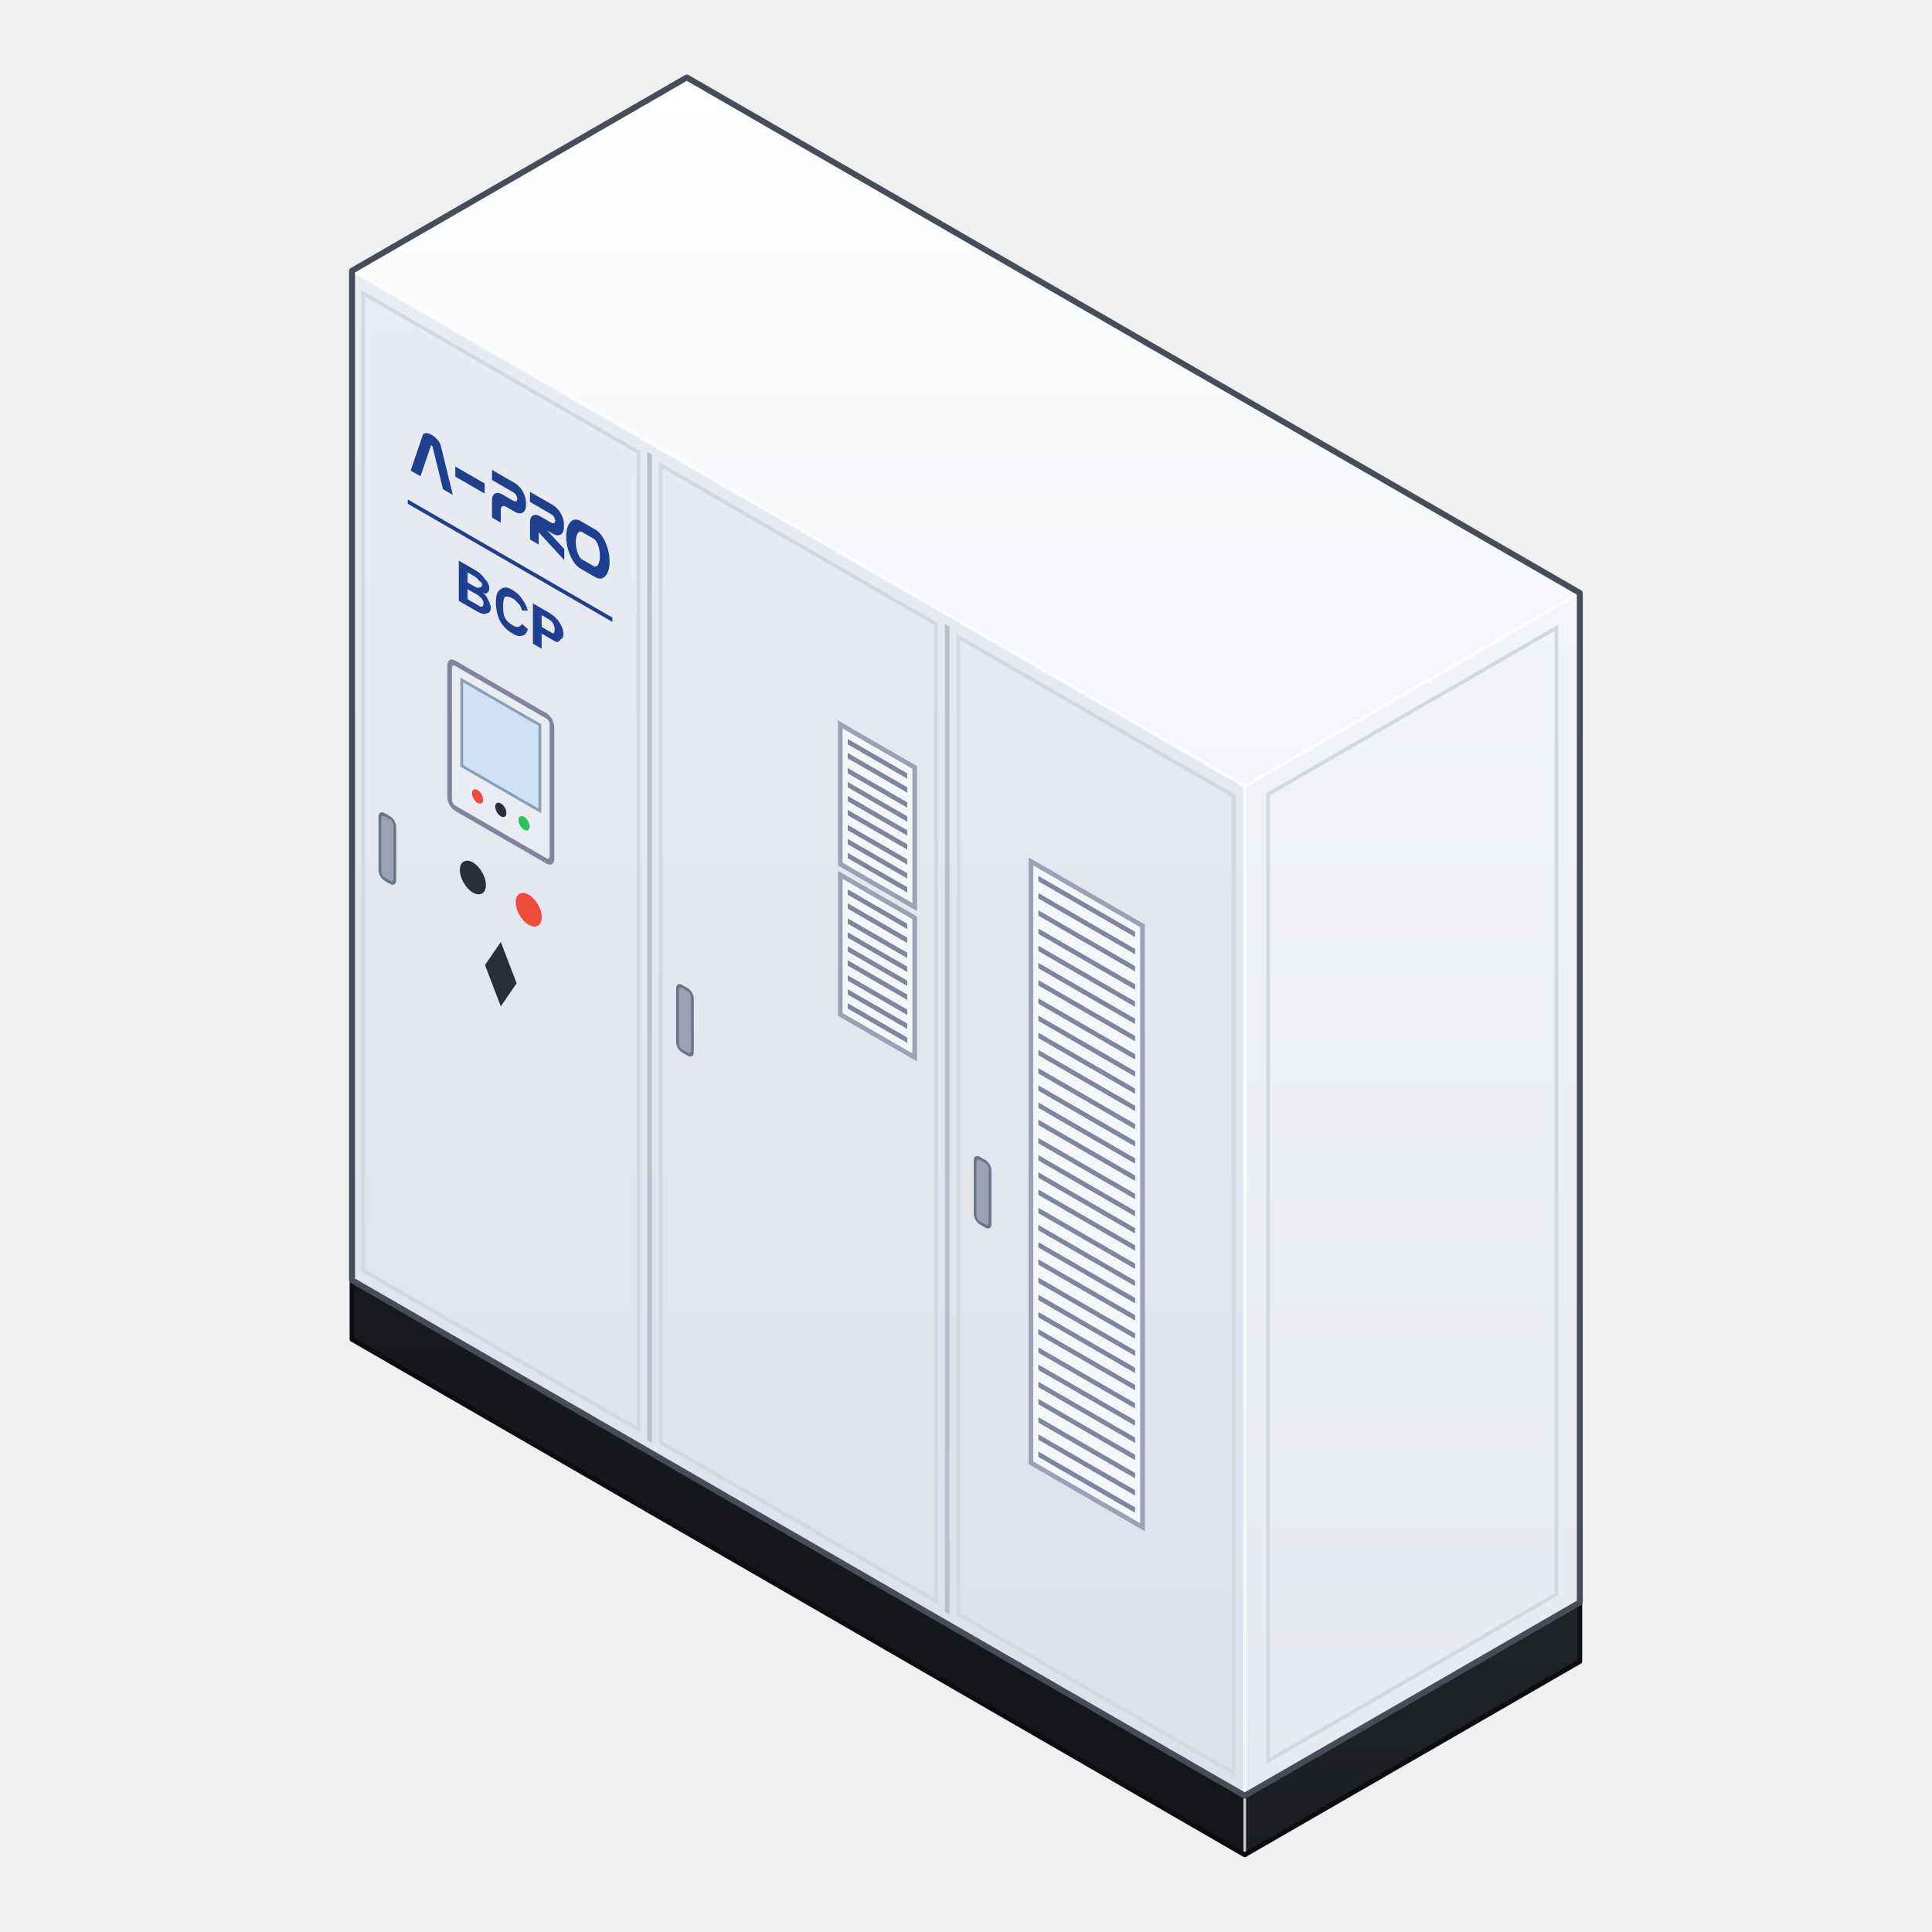
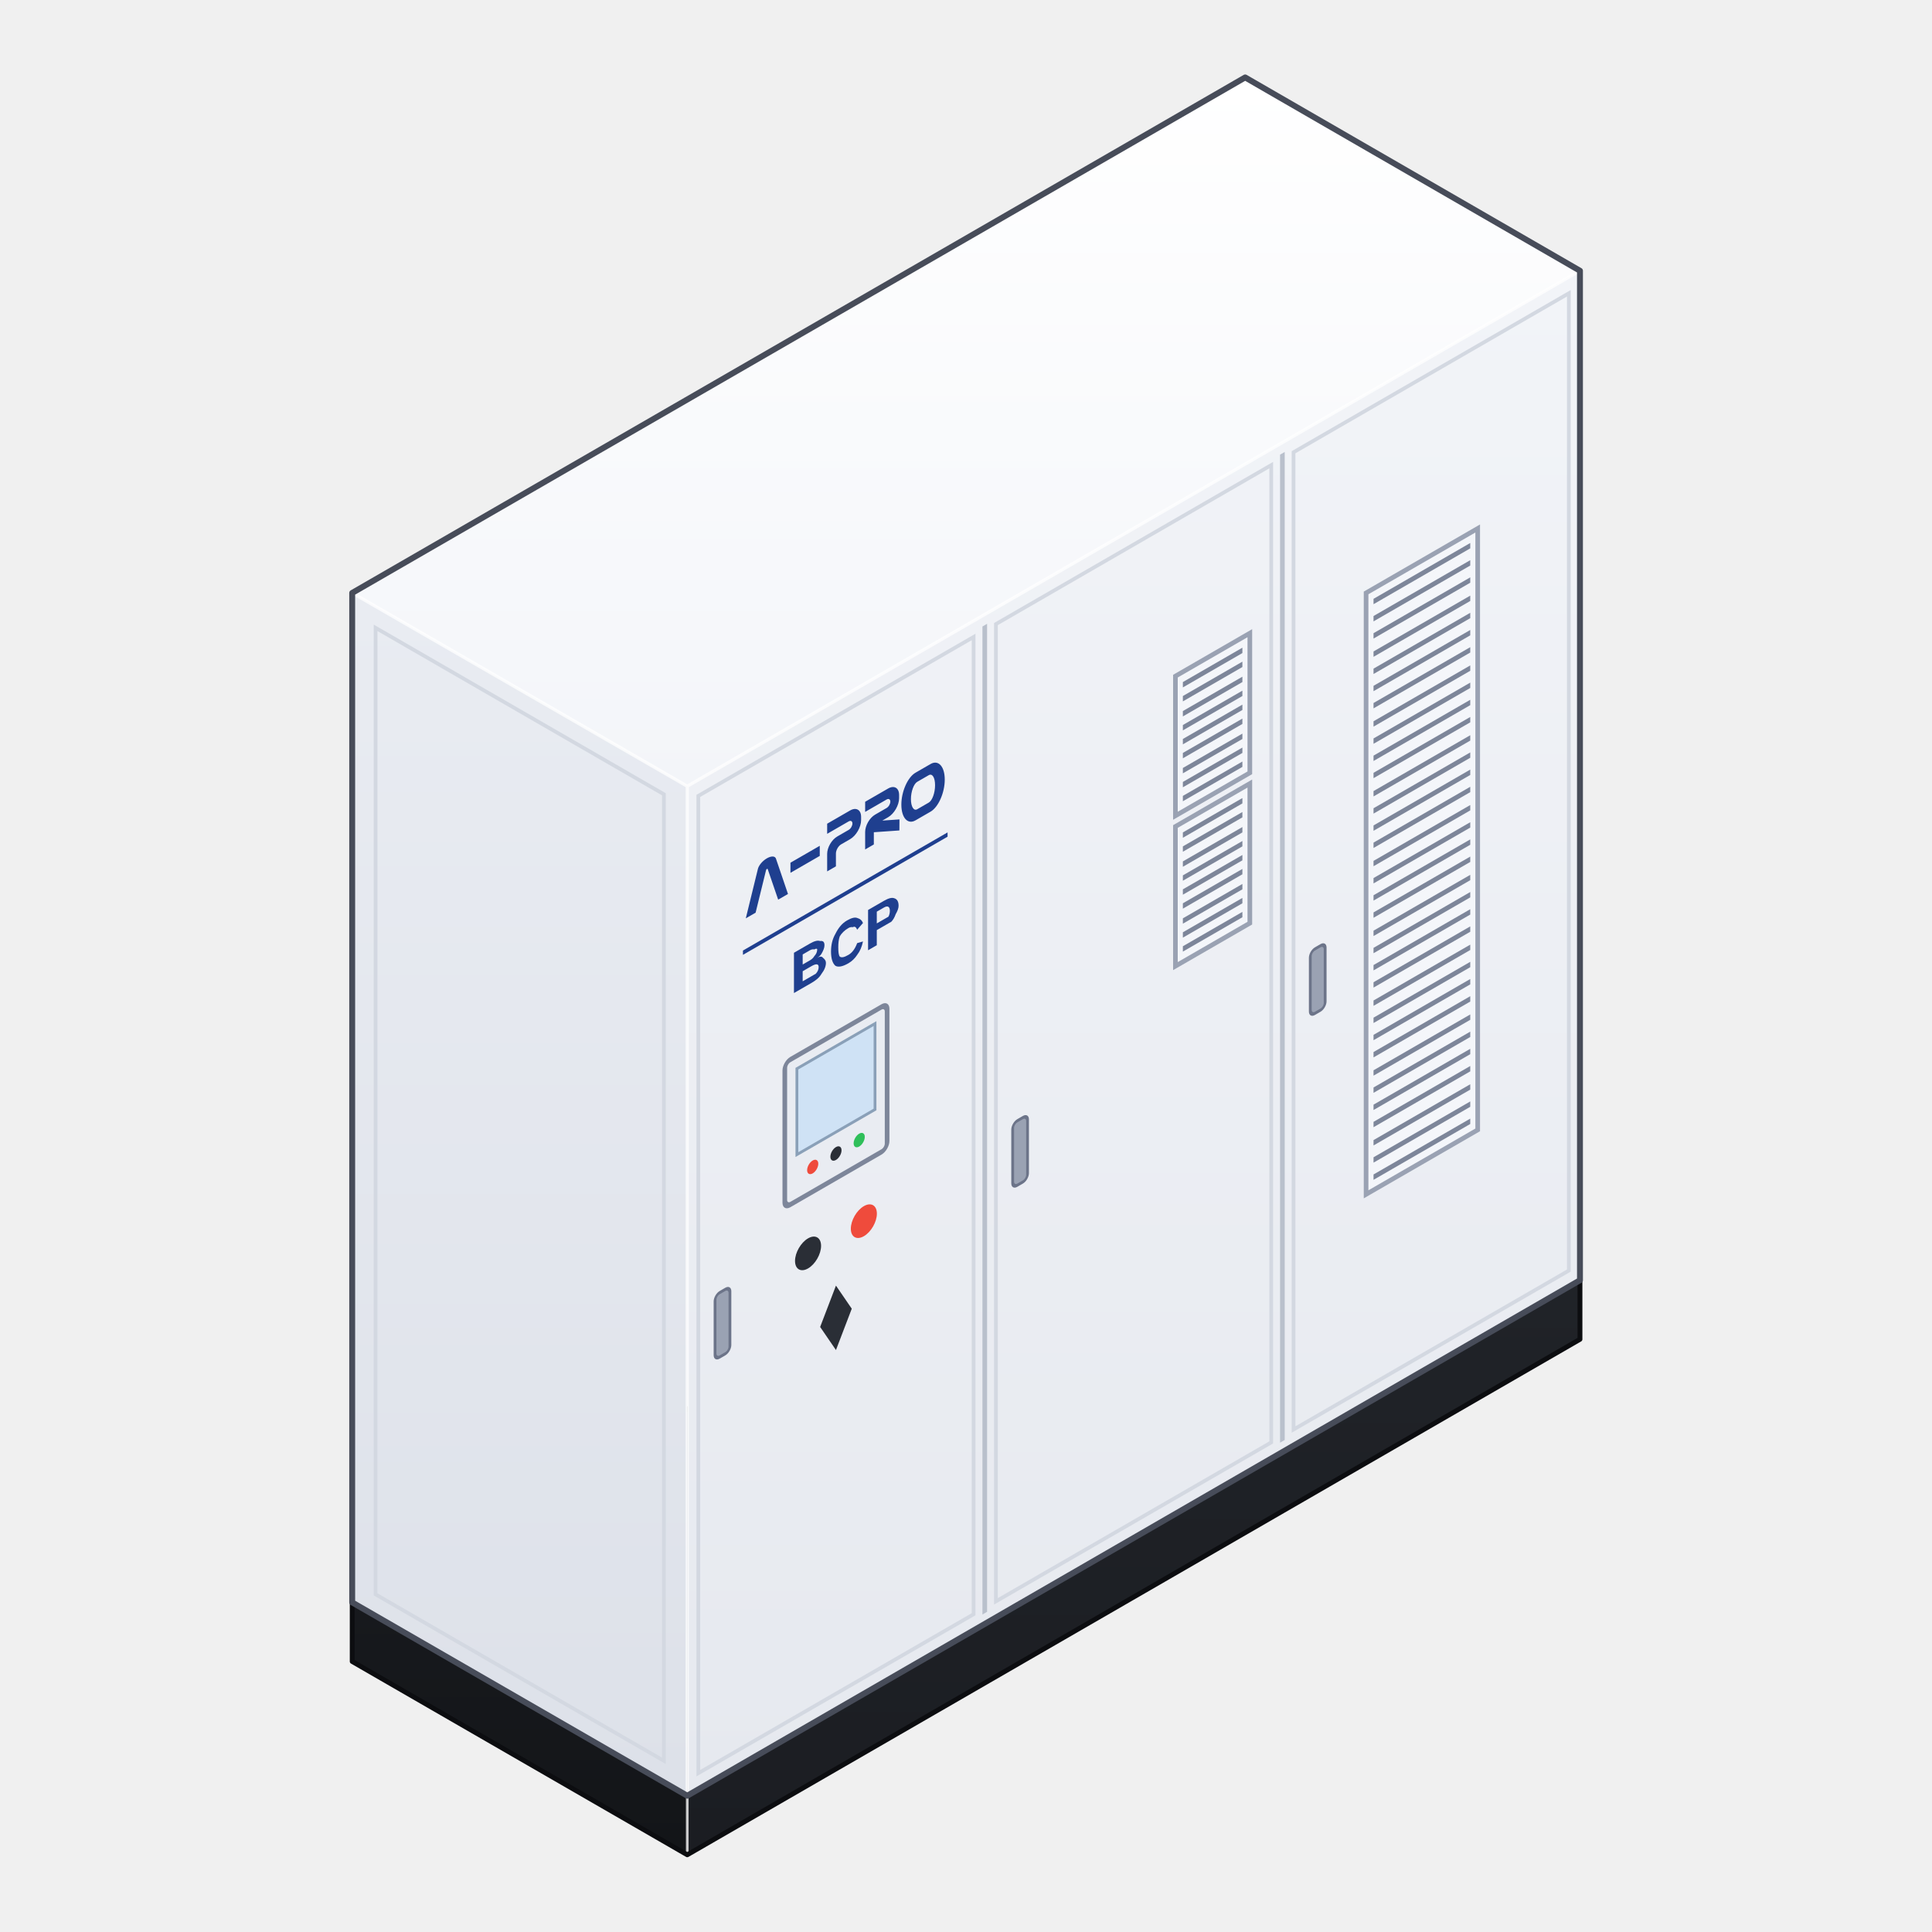
<svg xmlns="http://www.w3.org/2000/svg" width="600" height="600" viewBox="0 0 600 600" fill="none">
  <defs>
    <linearGradient id="g0" x1="0" y1="0" x2="0" y2="1">
+       <stop offset="0" stop-color="#202328" />
+       <stop offset="1" stop-color="#1b1d22" />
+     </linearGradient>
+     <linearGradient id="g1" x1="0" y1="0" x2="0" y2="1">
      <stop offset="0" stop-color="#17191d" />
      <stop offset="1" stop-color="#131518" />
-     </linearGradient>
-     <linearGradient id="g1" x1="0" y1="0" x2="0" y2="1">
-       <stop offset="0" stop-color="#202328" />
-       <stop offset="1" stop-color="#1b1d22" />
    </linearGradient>
    <linearGradient id="g2" x1="0" y1="0" x2="0" y2="1">
      <stop offset="0" stop-color="#30343c" />
      <stop offset="1" stop-color="#2a2d34" />
    </linearGradient>
    <linearGradient id="g3" x1="0" y1="0" x2="0" y2="1">
+       <stop offset="0" stop-color="#f2f4f8" />
+       <stop offset="1" stop-color="#e6e9ef" />
+     </linearGradient>
+     <linearGradient id="g4" x1="0" y1="0" x2="0" y2="1">
      <stop offset="0" stop-color="#e9ecf2" />
      <stop offset="1" stop-color="#dde1e9" />
-     </linearGradient>
-     <linearGradient id="g4" x1="0" y1="0" x2="0" y2="1">
-       <stop offset="0" stop-color="#f2f4f8" />
-       <stop offset="1" stop-color="#e6e9ef" />
    </linearGradient>
    <linearGradient id="g5" x1="0" y1="0" x2="0" y2="1">
      <stop offset="0" stop-color="#ffffff" />
      <stop offset="1" stop-color="#f3f5f9" />
    </linearGradient>
  </defs>
-   <g transform="translate(213.3 355.9) scale(0.8338)">
+   <g transform="translate(386.7 355.9) scale(0.8338)">
    <g>
-       <path d="M-124.7 72.0 L207.8 264.0 L207.8 242.0 L-124.7 50.0 Z" fill="url(#g0)" />
-       <path d="M332.6 192.0 L207.8 264.0 L207.8 242.0 L332.6 170.0 Z" fill="url(#g1)" />
-       <path d="M0.0 -22.0 L332.6 170.0 L207.8 242.0 L-124.7 50.0 Z" fill="url(#g2)" />
-       <path d="M207.8 264.0 L207.8 242.0 L-124.7 50.0 M332.6 170.0 L207.8 242.0" fill="none" stroke="#ffffff" stroke-opacity=".75" stroke-width="1.0" stroke-linejoin="round" />
-       <path d="M0.0 -22.0 L332.6 170.0 L332.6 192.0 L207.8 264.0 L-124.7 72.0 L-124.7 50.0 Z" fill="none" stroke="#0c0d10" stroke-width="1.8" stroke-linejoin="round" />
+       <path d="M124.7 72.0 L-207.8 264.0 L-207.8 242.0 L124.7 50.0 Z" fill="url(#g0)" />
+       <path d="M-332.6 192.0 L-207.8 264.0 L-207.8 242.0 L-332.6 170.0 Z" fill="url(#g1)" />
+       <path d="M-0.0 -22.0 L-332.6 170.0 L-207.8 242.0 L124.7 50.0 Z" fill="url(#g2)" />
+       <path d="M-207.8 264.0 L-207.8 242.0 L124.7 50.0 M-332.6 170.0 L-207.8 242.0" fill="none" stroke="#ffffff" stroke-opacity=".75" stroke-width="1.0" stroke-linejoin="round" />
+       <path d="M-0.0 -22.0 L-332.6 170.0 L-332.6 192.0 L-207.8 264.0 L124.7 72.0 L124.7 50.0 Z" fill="none" stroke="#0c0d10" stroke-width="1.8" stroke-linejoin="round" />
    </g>
    <g>
-       <path d="M-124.7 50.0 L207.8 242.0 L207.8 -134.0 L-124.7 -326.0 Z" fill="url(#g3)" />
-       <path d="M332.6 170.0 L207.8 242.0 L207.8 -134.0 L332.6 -206.0 Z" fill="url(#g4)" />
-       <path d="M0.0 -398.0 L332.6 -206.0 L207.8 -134.0 L-124.7 -326.0 Z" fill="url(#g5)" />
-       <path d="M207.8 242.0 L207.8 -134.0 L-124.7 -326.0 M332.6 -206.0 L207.8 -134.0" fill="none" stroke="#ffffff" stroke-opacity=".75" stroke-width="1.2" stroke-linejoin="round" />
-       <path d="M0.0 -398.0 L332.6 -206.0 L332.6 170.0 L207.8 242.0 L-124.7 50.0 L-124.7 -326.0 Z" fill="none" stroke="#474c59" stroke-width="2.2" stroke-linejoin="round" />
+       <path d="M124.7 50.0 L-207.8 242.0 L-207.8 -134.0 L124.7 -326.0 Z" fill="url(#g3)" />
+       <path d="M-332.6 170.0 L-207.8 242.0 L-207.8 -134.0 L-332.6 -206.0 Z" fill="url(#g4)" />
+       <path d="M-0.0 -398.0 L-332.6 -206.0 L-207.8 -134.0 L124.7 -326.0 Z" fill="url(#g5)" />
+       <path d="M-207.8 242.0 L-207.8 -134.0 L124.7 -326.0 M-332.6 -206.0 L-207.8 -134.0" fill="none" stroke="#ffffff" stroke-opacity=".75" stroke-width="1.2" stroke-linejoin="round" />
+       <path d="M-0.0 -398.0 L-332.6 -206.0 L-332.6 170.0 L-207.8 242.0 L124.7 50.0 L124.7 -326.0 Z" fill="none" stroke="#474c59" stroke-width="2.2" stroke-linejoin="round" />
    </g>
-     <g transform="matrix(34.641 20.000 0.000 40.000 -124.71 -326.00)">
-       <path d="M3.20 .1 V9.30" stroke="#b9c0cc" stroke-width=".05" />
-       <path d="M6.40 .1 V9.30" stroke="#b9c0cc" stroke-width=".05" />
-       <rect x="0.12" y=".15" width="2.96" height="9.10" fill="none" stroke="#d3d8e1" stroke-width=".04" />
-       <rect x="3.32" y=".15" width="2.96" height="9.10" fill="none" stroke="#d3d8e1" stroke-width=".04" />
-       <rect x="6.52" y=".15" width="2.96" height="9.10" fill="none" stroke="#d3d8e1" stroke-width=".04" />
-       <rect x="0.30" y="4.89" width=".16" height=".6" rx=".05" fill="#9aa2b3" stroke="#6c7489" stroke-width=".03" />
-       <rect x="3.50" y="4.89" width=".16" height=".6" rx=".05" fill="#9aa2b3" stroke="#6c7489" stroke-width=".03" />
-       <rect x="6.70" y="4.89" width=".16" height=".6" rx=".05" fill="#9aa2b3" stroke="#6c7489" stroke-width=".03" />
-       <g transform="translate(0.600 1.100) scale(0.02821)">
-         <path d="M59.655 12.42L53.115 9.54H55.315C57.625 9.54 59.515 7.66 59.515 5.34V4.28C59.515 1.94 57.635 0.06 55.315 0.06H46.575V3.4H54.745C55.545 3.4 56.175 4.03 56.175 4.8C56.175 5.57 55.545 6.2 54.745 6.2H50.375C48.265 6.2 46.575 7.91 46.575 10.03V15.8H49.885V11.77L59.625 16.05L59.655 12.42ZM70.825 12.45H66.425C65.115 12.45 64.025 10.42 64.025 7.91C64.025 5.4 65.115 3.4 66.425 3.4H70.825C72.165 3.4 73.225 5.4 73.225 7.91C73.225 10.42 72.165 12.45 70.825 12.45ZM71.515 0.06H65.775C62.775 0.06 60.375 3.6 60.375 7.91C60.375 12.22 62.775 15.79 65.775 15.79H71.515C74.485 15.79 76.915 12.25 76.915 7.91C76.915 3.57 74.485 0.06 71.515 0.06ZM9.115 3.51C9.285 3.51 9.405 3.6 9.455 3.77L13.425 15.79H17.165L12.625 1.97C12.365 0.86 10.915 0 9.115 0C7.315 0 5.885 0.86 5.635 1.97L1.085 15.79H4.825L8.795 3.77C8.825 3.6 8.965 3.51 9.105 3.51H9.115ZM32.095 0.06V3.4H40.295C41.095 3.4 41.725 4.03 41.725 4.8C41.725 5.57 41.095 6.2 40.295 6.2H35.955C33.815 6.2 32.095 7.91 32.095 10.03V15.8H35.435V11.57C35.435 10.46 36.345 9.54 37.435 9.54H40.835C43.145 9.54 45.035 7.66 45.035 5.34V4.28C45.035 1.94 43.155 0.06 40.835 0.06H32.095ZM29.275 9.28H18.105V5.94H29.275V9.28Z" fill="#1f3f8f" />
+     <g transform="matrix(-34.641 20.000 0.000 40.000 124.71 -326.00)">
+       <g transform="translate(9.600 0) scale(-1 1)">
+         <path d="M3.20 .1 V9.30" stroke="#b9c0cc" stroke-width=".05" />
+         <path d="M6.40 .1 V9.30" stroke="#b9c0cc" stroke-width=".05" />
+         <rect x="0.12" y=".15" width="2.96" height="9.10" fill="none" stroke="#d3d8e1" stroke-width=".04" />
+         <rect x="3.32" y=".15" width="2.96" height="9.10" fill="none" stroke="#d3d8e1" stroke-width=".04" />
+         <rect x="6.52" y=".15" width="2.96" height="9.10" fill="none" stroke="#d3d8e1" stroke-width=".04" />
+         <rect x="0.30" y="4.89" width=".16" height=".6" rx=".05" fill="#9aa2b3" stroke="#6c7489" stroke-width=".03" />
+         <rect x="3.50" y="4.89" width=".16" height=".6" rx=".05" fill="#9aa2b3" stroke="#6c7489" stroke-width=".03" />
+         <rect x="6.70" y="4.89" width=".16" height=".6" rx=".05" fill="#9aa2b3" stroke="#6c7489" stroke-width=".03" />
+         <g transform="translate(0.600 1.100) scale(0.02821)">
+           <path d="M59.655 12.42L53.115 9.54H55.315C57.625 9.54 59.515 7.66 59.515 5.34V4.28C59.515 1.94 57.635 0.06 55.315 0.06H46.575V3.4H54.745C55.545 3.4 56.175 4.03 56.175 4.8C56.175 5.57 55.545 6.2 54.745 6.2H50.375C48.265 6.2 46.575 7.91 46.575 10.03V15.8H49.885V11.77L59.625 16.05L59.655 12.42ZM70.825 12.45H66.425C65.115 12.45 64.025 10.42 64.025 7.91C64.025 5.4 65.115 3.4 66.425 3.4H70.825C72.165 3.4 73.225 5.4 73.225 7.91C73.225 10.42 72.165 12.45 70.825 12.45ZM71.515 0.06H65.775C62.775 0.06 60.375 3.6 60.375 7.91C60.375 12.22 62.775 15.79 65.775 15.79H71.515C74.485 15.79 76.915 12.25 76.915 7.91C76.915 3.57 74.485 0.06 71.515 0.06ZM9.115 3.51C9.285 3.51 9.405 3.6 9.455 3.77L13.425 15.79H17.165L12.625 1.97C12.365 0.86 10.915 0 9.115 0C7.315 0 5.885 0.86 5.635 1.97L1.085 15.79H4.825L8.795 3.77C8.825 3.6 8.965 3.51 9.105 3.51H9.115ZM32.095 0.06V3.4H40.295C41.095 3.4 41.725 4.03 41.725 4.8C41.725 5.57 41.095 6.2 40.295 6.2H35.955C33.815 6.2 32.095 7.91 32.095 10.03V15.8H35.435V11.57C35.435 10.46 36.345 9.54 37.435 9.54H40.835C43.145 9.54 45.035 7.66 45.035 5.34V4.28C45.035 1.94 43.155 0.06 40.835 0.06H32.095ZM29.275 9.28H18.105V5.94H29.275V9.28Z" fill="#1f3f8f" />
+         </g>
+         <path d="M0.60 1.85 H2.80" stroke="#1f3f8f" stroke-width=".04" />
+         <text x="1.70" y="2.5" text-anchor="middle" font-family="SUIT, Pretendard, Arial, sans-serif" font-weight="800" font-size=".55" fill="#1f3f8f">BCP</text>
+         <rect x="1.05" y="3.1" width="1.1" height="1.35" rx=".06" fill="#e9ecf2" stroke="#7d869a" stroke-width=".05" />
+         <rect x="1.18" y="3.22" width=".84" height=".8" fill="#cfe2f5" stroke="#8aa0b8" stroke-width=".03" />
+         <circle cx="1.35" cy="4.22" r=".06" fill="#ef4b3c" />
+         <circle cx="1.60" cy="4.22" r=".06" fill="#2a2e36" />
+         <circle cx="1.85" cy="4.22" r=".06" fill="#2fbf5a" />
+         <circle cx="1.30" cy="5.0" r=".14" fill="#2a2e36" />
+         <circle cx="1.90" cy="5.0" r=".14" fill="#ef4b3c" />
+         <path d="M1.60 5.45 L1.77 5.75 L1.60 6.05 L1.43 5.75 Z" fill="#2a2e36" />
+         <rect x="5.25" y="1.60" width="0.8" height="1.3" fill="#f4f6fa" stroke="#9aa2b3" stroke-width=".05" />
+         <path d="M5.33 1.72 H5.97" stroke="#7d869a" stroke-width=".05" />
+         <path d="M5.33 1.85 H5.97" stroke="#7d869a" stroke-width=".05" />
+         <path d="M5.33 1.99 H5.97" stroke="#7d869a" stroke-width=".05" />
+         <path d="M5.33 2.12 H5.97" stroke="#7d869a" stroke-width=".05" />
+         <path d="M5.33 2.25 H5.97" stroke="#7d869a" stroke-width=".05" />
+         <path d="M5.33 2.38 H5.97" stroke="#7d869a" stroke-width=".05" />
+         <path d="M5.33 2.52 H5.97" stroke="#7d869a" stroke-width=".05" />
+         <path d="M5.33 2.65 H5.97" stroke="#7d869a" stroke-width=".05" />
+         <path d="M5.33 2.78 H5.97" stroke="#7d869a" stroke-width=".05" />
+         <rect x="5.25" y="3.00" width="0.8" height="1.3" fill="#f4f6fa" stroke="#9aa2b3" stroke-width=".05" />
+         <path d="M5.33 3.12 H5.97" stroke="#7d869a" stroke-width=".05" />
+         <path d="M5.33 3.25 H5.97" stroke="#7d869a" stroke-width=".05" />
+         <path d="M5.33 3.39 H5.97" stroke="#7d869a" stroke-width=".05" />
+         <path d="M5.33 3.52 H5.97" stroke="#7d869a" stroke-width=".05" />
+         <path d="M5.33 3.65 H5.97" stroke="#7d869a" stroke-width=".05" />
+         <path d="M5.33 3.78 H5.97" stroke="#7d869a" stroke-width=".05" />
+         <path d="M5.33 3.92 H5.97" stroke="#7d869a" stroke-width=".05" />
+         <path d="M5.33 4.05 H5.97" stroke="#7d869a" stroke-width=".05" />
+         <path d="M5.33 4.18 H5.97" stroke="#7d869a" stroke-width=".05" />
+         <rect x="7.30" y="1.85" width="1.2" height="5.6" fill="#f4f6fa" stroke="#9aa2b3" stroke-width=".05" />
+         <path d="M7.38 1.97 H8.42" stroke="#7d869a" stroke-width=".05" />
+         <path d="M7.38 2.13 H8.42" stroke="#7d869a" stroke-width=".05" />
+         <path d="M7.38 2.29 H8.42" stroke="#7d869a" stroke-width=".05" />
+         <path d="M7.38 2.46 H8.42" stroke="#7d869a" stroke-width=".05" />
+         <path d="M7.38 2.62 H8.42" stroke="#7d869a" stroke-width=".05" />
+         <path d="M7.38 2.78 H8.42" stroke="#7d869a" stroke-width=".05" />
+         <path d="M7.38 2.94 H8.42" stroke="#7d869a" stroke-width=".05" />
+         <path d="M7.38 3.11 H8.42" stroke="#7d869a" stroke-width=".05" />
+         <path d="M7.38 3.27 H8.42" stroke="#7d869a" stroke-width=".05" />
+         <path d="M7.38 3.43 H8.42" stroke="#7d869a" stroke-width=".05" />
+         <path d="M7.38 3.59 H8.42" stroke="#7d869a" stroke-width=".05" />
+         <path d="M7.38 3.76 H8.42" stroke="#7d869a" stroke-width=".05" />
+         <path d="M7.38 3.92 H8.42" stroke="#7d869a" stroke-width=".05" />
+         <path d="M7.38 4.08 H8.42" stroke="#7d869a" stroke-width=".05" />
+         <path d="M7.38 4.24 H8.42" stroke="#7d869a" stroke-width=".05" />
+         <path d="M7.38 4.41 H8.42" stroke="#7d869a" stroke-width=".05" />
+         <path d="M7.38 4.57 H8.42" stroke="#7d869a" stroke-width=".05" />
+         <path d="M7.38 4.73 H8.42" stroke="#7d869a" stroke-width=".05" />
+         <path d="M7.38 4.89 H8.42" stroke="#7d869a" stroke-width=".05" />
+         <path d="M7.38 5.06 H8.42" stroke="#7d869a" stroke-width=".05" />
+         <path d="M7.38 5.22 H8.42" stroke="#7d869a" stroke-width=".05" />
+         <path d="M7.38 5.38 H8.42" stroke="#7d869a" stroke-width=".05" />
+         <path d="M7.38 5.54 H8.42" stroke="#7d869a" stroke-width=".05" />
+         <path d="M7.38 5.71 H8.42" stroke="#7d869a" stroke-width=".05" />
+         <path d="M7.38 5.87 H8.42" stroke="#7d869a" stroke-width=".05" />
+         <path d="M7.38 6.03 H8.42" stroke="#7d869a" stroke-width=".05" />
+         <path d="M7.38 6.19 H8.42" stroke="#7d869a" stroke-width=".05" />
+         <path d="M7.38 6.36 H8.42" stroke="#7d869a" stroke-width=".05" />
+         <path d="M7.38 6.52 H8.42" stroke="#7d869a" stroke-width=".05" />
+         <path d="M7.38 6.68 H8.42" stroke="#7d869a" stroke-width=".05" />
+         <path d="M7.38 6.84 H8.42" stroke="#7d869a" stroke-width=".05" />
+         <path d="M7.38 7.01 H8.42" stroke="#7d869a" stroke-width=".05" />
+         <path d="M7.38 7.17 H8.42" stroke="#7d869a" stroke-width=".05" />
+         <path d="M7.38 7.33 H8.42" stroke="#7d869a" stroke-width=".05" />
      </g>
-       <path d="M0.60 1.85 H2.80" stroke="#1f3f8f" stroke-width=".04" />
-       <text x="1.70" y="2.5" text-anchor="middle" font-family="SUIT, Pretendard, Arial, sans-serif" font-weight="800" font-size=".55" fill="#1f3f8f">BCP</text>
-       <rect x="1.05" y="3.1" width="1.1" height="1.35" rx=".06" fill="#e9ecf2" stroke="#7d869a" stroke-width=".05" />
-       <rect x="1.18" y="3.22" width=".84" height=".8" fill="#cfe2f5" stroke="#8aa0b8" stroke-width=".03" />
-       <circle cx="1.35" cy="4.22" r=".06" fill="#ef4b3c" />
-       <circle cx="1.60" cy="4.22" r=".06" fill="#2a2e36" />
-       <circle cx="1.85" cy="4.22" r=".06" fill="#2fbf5a" />
-       <circle cx="1.30" cy="5.0" r=".14" fill="#2a2e36" />
-       <circle cx="1.90" cy="5.0" r=".14" fill="#ef4b3c" />
-       <path d="M1.60 5.45 L1.77 5.75 L1.60 6.05 L1.43 5.75 Z" fill="#2a2e36" />
-       <rect x="5.25" y="1.60" width="0.8" height="1.3" fill="#f4f6fa" stroke="#9aa2b3" stroke-width=".05" />
-       <path d="M5.33 1.72 H5.97" stroke="#7d869a" stroke-width=".05" />
-       <path d="M5.33 1.85 H5.97" stroke="#7d869a" stroke-width=".05" />
-       <path d="M5.33 1.99 H5.97" stroke="#7d869a" stroke-width=".05" />
-       <path d="M5.33 2.12 H5.97" stroke="#7d869a" stroke-width=".05" />
-       <path d="M5.33 2.25 H5.97" stroke="#7d869a" stroke-width=".05" />
-       <path d="M5.33 2.38 H5.97" stroke="#7d869a" stroke-width=".05" />
-       <path d="M5.33 2.52 H5.97" stroke="#7d869a" stroke-width=".05" />
-       <path d="M5.33 2.65 H5.97" stroke="#7d869a" stroke-width=".05" />
-       <path d="M5.33 2.78 H5.97" stroke="#7d869a" stroke-width=".05" />
-       <rect x="5.25" y="3.00" width="0.8" height="1.3" fill="#f4f6fa" stroke="#9aa2b3" stroke-width=".05" />
-       <path d="M5.33 3.12 H5.97" stroke="#7d869a" stroke-width=".05" />
-       <path d="M5.33 3.25 H5.97" stroke="#7d869a" stroke-width=".05" />
-       <path d="M5.33 3.39 H5.97" stroke="#7d869a" stroke-width=".05" />
-       <path d="M5.33 3.52 H5.97" stroke="#7d869a" stroke-width=".05" />
-       <path d="M5.33 3.65 H5.97" stroke="#7d869a" stroke-width=".05" />
-       <path d="M5.33 3.78 H5.97" stroke="#7d869a" stroke-width=".05" />
-       <path d="M5.33 3.92 H5.97" stroke="#7d869a" stroke-width=".05" />
-       <path d="M5.33 4.05 H5.97" stroke="#7d869a" stroke-width=".05" />
-       <path d="M5.33 4.18 H5.97" stroke="#7d869a" stroke-width=".05" />
-       <rect x="7.30" y="1.85" width="1.2" height="5.6" fill="#f4f6fa" stroke="#9aa2b3" stroke-width=".05" />
-       <path d="M7.38 1.97 H8.42" stroke="#7d869a" stroke-width=".05" />
-       <path d="M7.38 2.13 H8.42" stroke="#7d869a" stroke-width=".05" />
-       <path d="M7.38 2.29 H8.42" stroke="#7d869a" stroke-width=".05" />
-       <path d="M7.38 2.46 H8.42" stroke="#7d869a" stroke-width=".05" />
-       <path d="M7.38 2.62 H8.42" stroke="#7d869a" stroke-width=".05" />
-       <path d="M7.38 2.78 H8.42" stroke="#7d869a" stroke-width=".05" />
-       <path d="M7.38 2.94 H8.42" stroke="#7d869a" stroke-width=".05" />
-       <path d="M7.38 3.11 H8.42" stroke="#7d869a" stroke-width=".05" />
-       <path d="M7.38 3.27 H8.42" stroke="#7d869a" stroke-width=".05" />
-       <path d="M7.38 3.43 H8.42" stroke="#7d869a" stroke-width=".05" />
-       <path d="M7.38 3.59 H8.42" stroke="#7d869a" stroke-width=".05" />
-       <path d="M7.38 3.76 H8.42" stroke="#7d869a" stroke-width=".05" />
-       <path d="M7.38 3.92 H8.42" stroke="#7d869a" stroke-width=".05" />
-       <path d="M7.38 4.08 H8.42" stroke="#7d869a" stroke-width=".05" />
-       <path d="M7.38 4.24 H8.42" stroke="#7d869a" stroke-width=".05" />
-       <path d="M7.38 4.41 H8.42" stroke="#7d869a" stroke-width=".05" />
-       <path d="M7.38 4.57 H8.42" stroke="#7d869a" stroke-width=".05" />
-       <path d="M7.38 4.73 H8.42" stroke="#7d869a" stroke-width=".05" />
-       <path d="M7.38 4.89 H8.42" stroke="#7d869a" stroke-width=".05" />
-       <path d="M7.38 5.06 H8.42" stroke="#7d869a" stroke-width=".05" />
-       <path d="M7.38 5.22 H8.42" stroke="#7d869a" stroke-width=".05" />
-       <path d="M7.38 5.38 H8.42" stroke="#7d869a" stroke-width=".05" />
-       <path d="M7.38 5.54 H8.42" stroke="#7d869a" stroke-width=".05" />
-       <path d="M7.38 5.71 H8.42" stroke="#7d869a" stroke-width=".05" />
-       <path d="M7.38 5.87 H8.42" stroke="#7d869a" stroke-width=".05" />
-       <path d="M7.38 6.03 H8.42" stroke="#7d869a" stroke-width=".05" />
-       <path d="M7.38 6.19 H8.42" stroke="#7d869a" stroke-width=".05" />
-       <path d="M7.38 6.36 H8.42" stroke="#7d869a" stroke-width=".05" />
-       <path d="M7.38 6.52 H8.42" stroke="#7d869a" stroke-width=".05" />
-       <path d="M7.38 6.68 H8.42" stroke="#7d869a" stroke-width=".05" />
-       <path d="M7.38 6.84 H8.42" stroke="#7d869a" stroke-width=".05" />
-       <path d="M7.38 7.01 H8.42" stroke="#7d869a" stroke-width=".05" />
-       <path d="M7.38 7.17 H8.42" stroke="#7d869a" stroke-width=".05" />
-       <path d="M7.38 7.33 H8.42" stroke="#7d869a" stroke-width=".05" />
    </g>
-     <g transform="matrix(-34.641 20.000 0.000 40.000 332.55 -206.00)">
+     <g transform="matrix(34.641 20.000 0.000 40.000 -332.55 -206.00)">
      <rect x=".25" y=".2" width="3.10" height="9.00" fill="none" stroke="#d3d8e1" stroke-width=".04" />
    </g>
  </g>
</svg>
